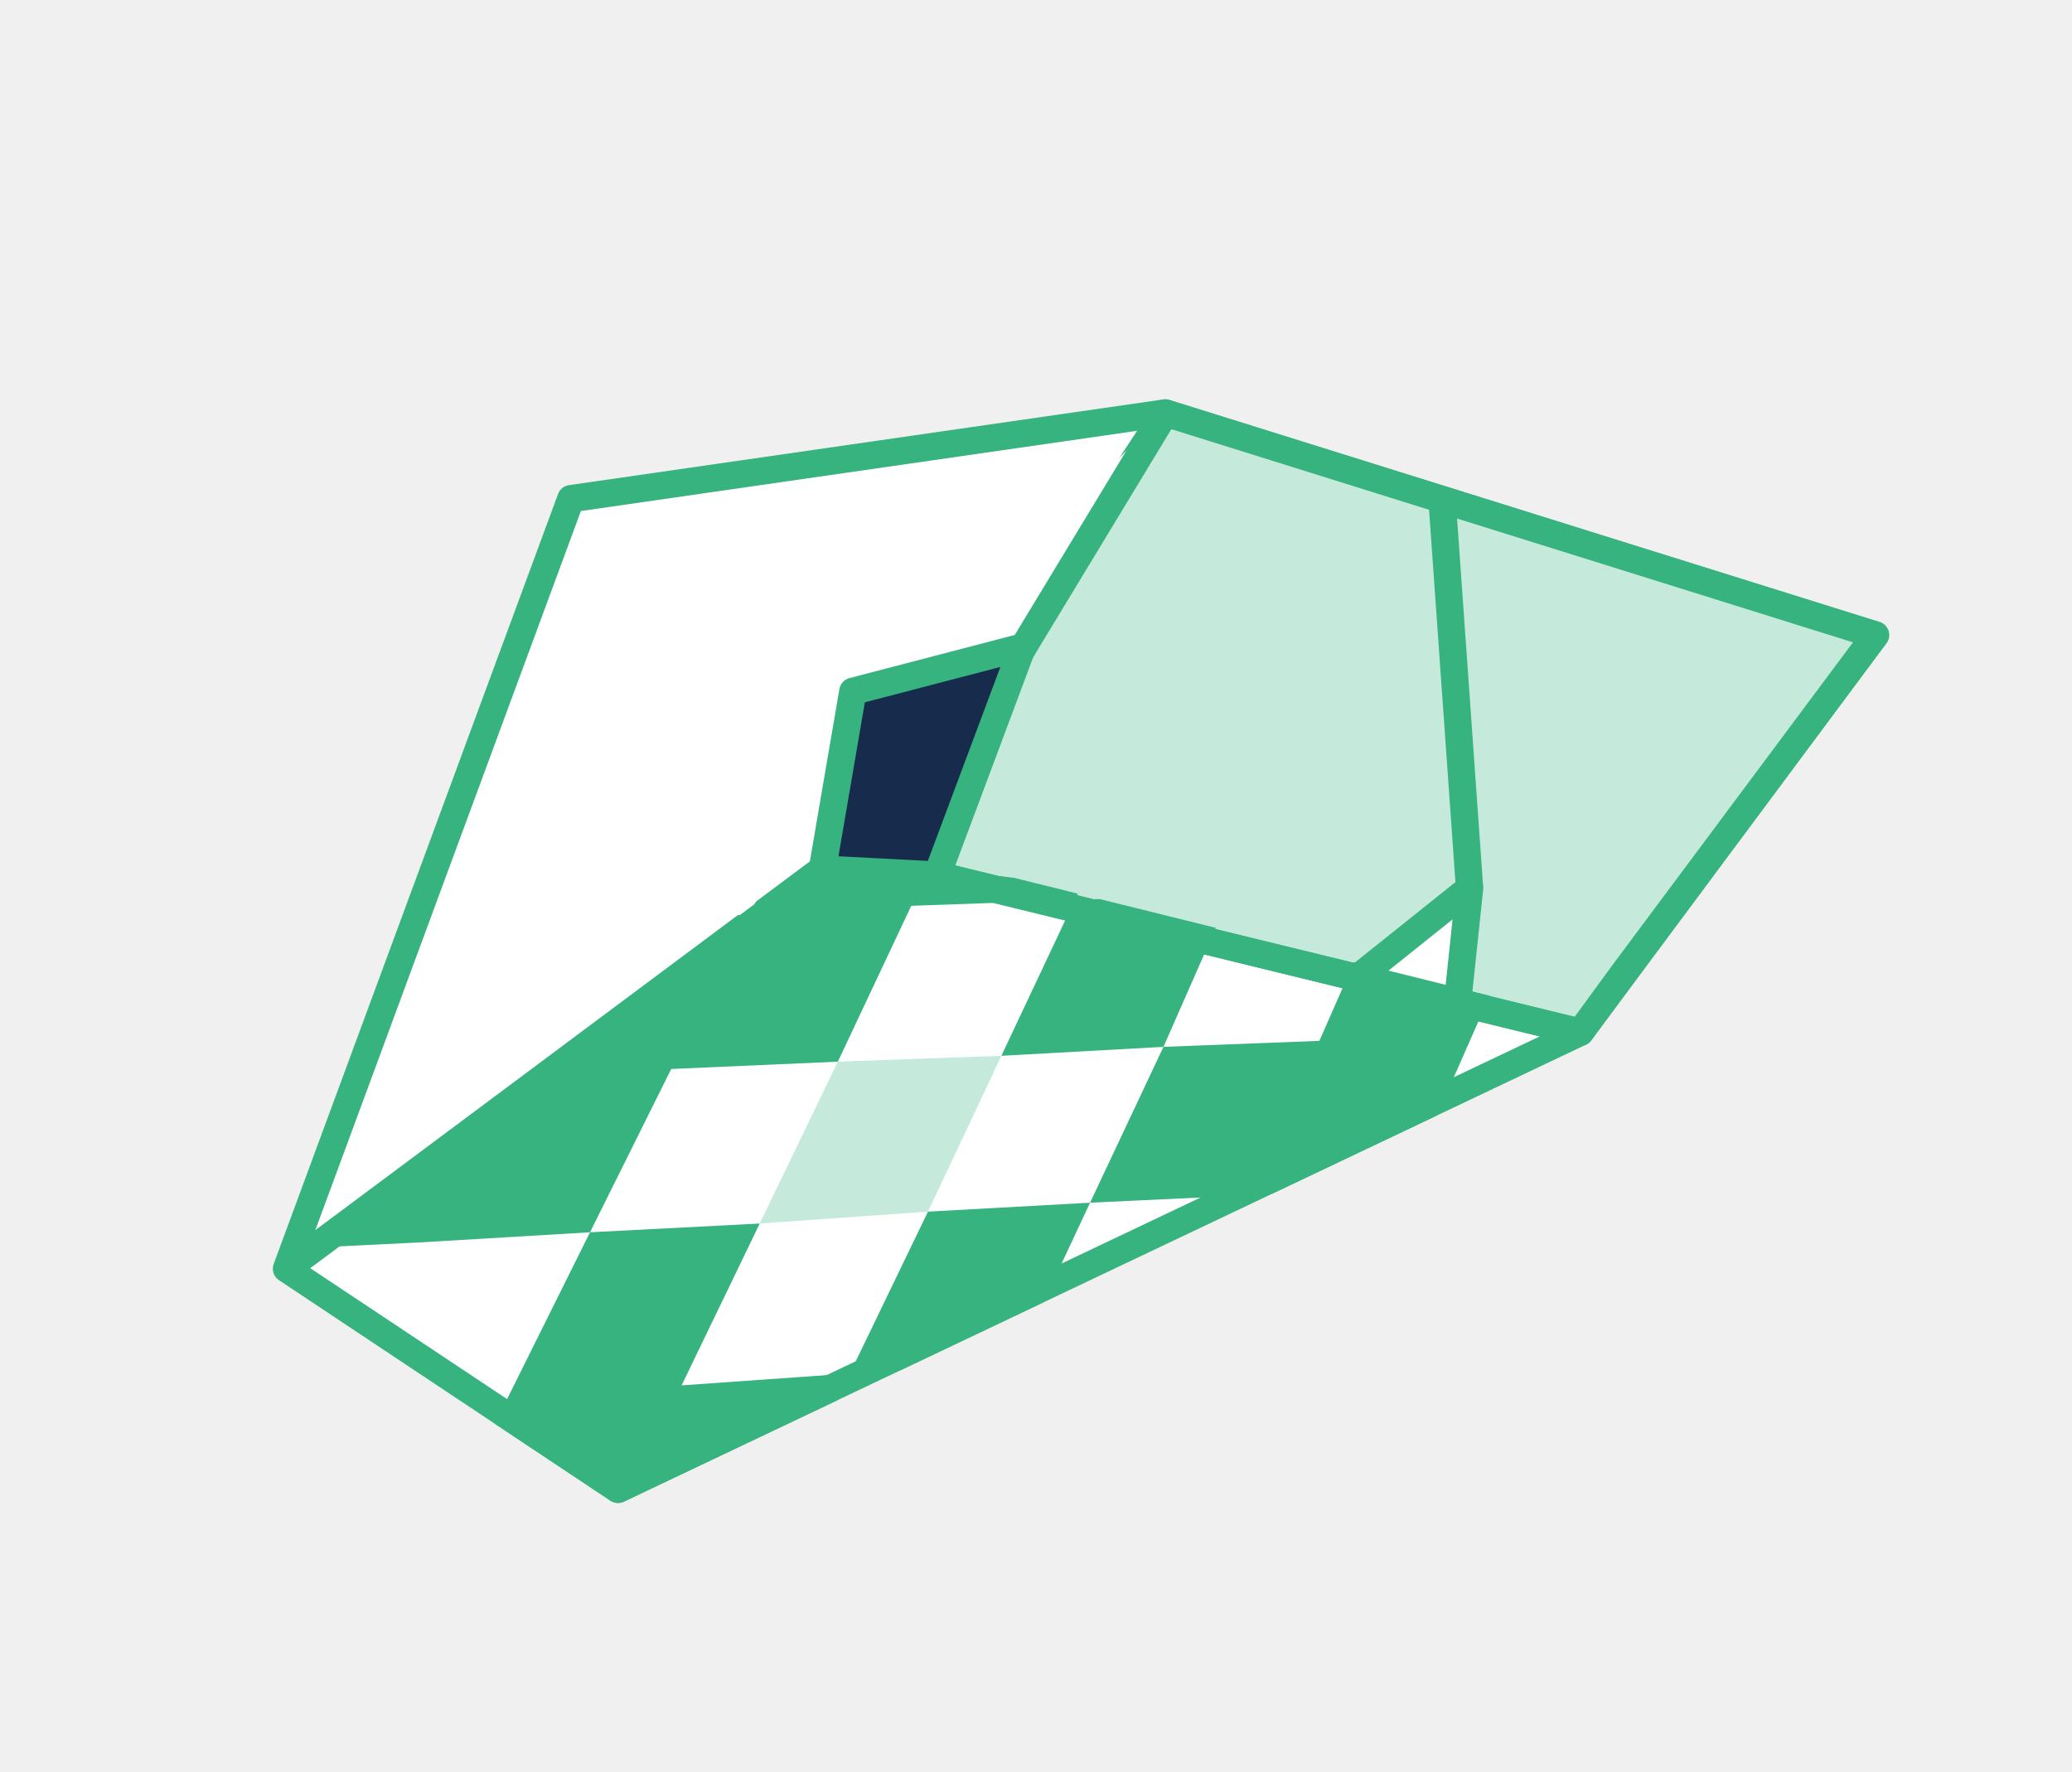
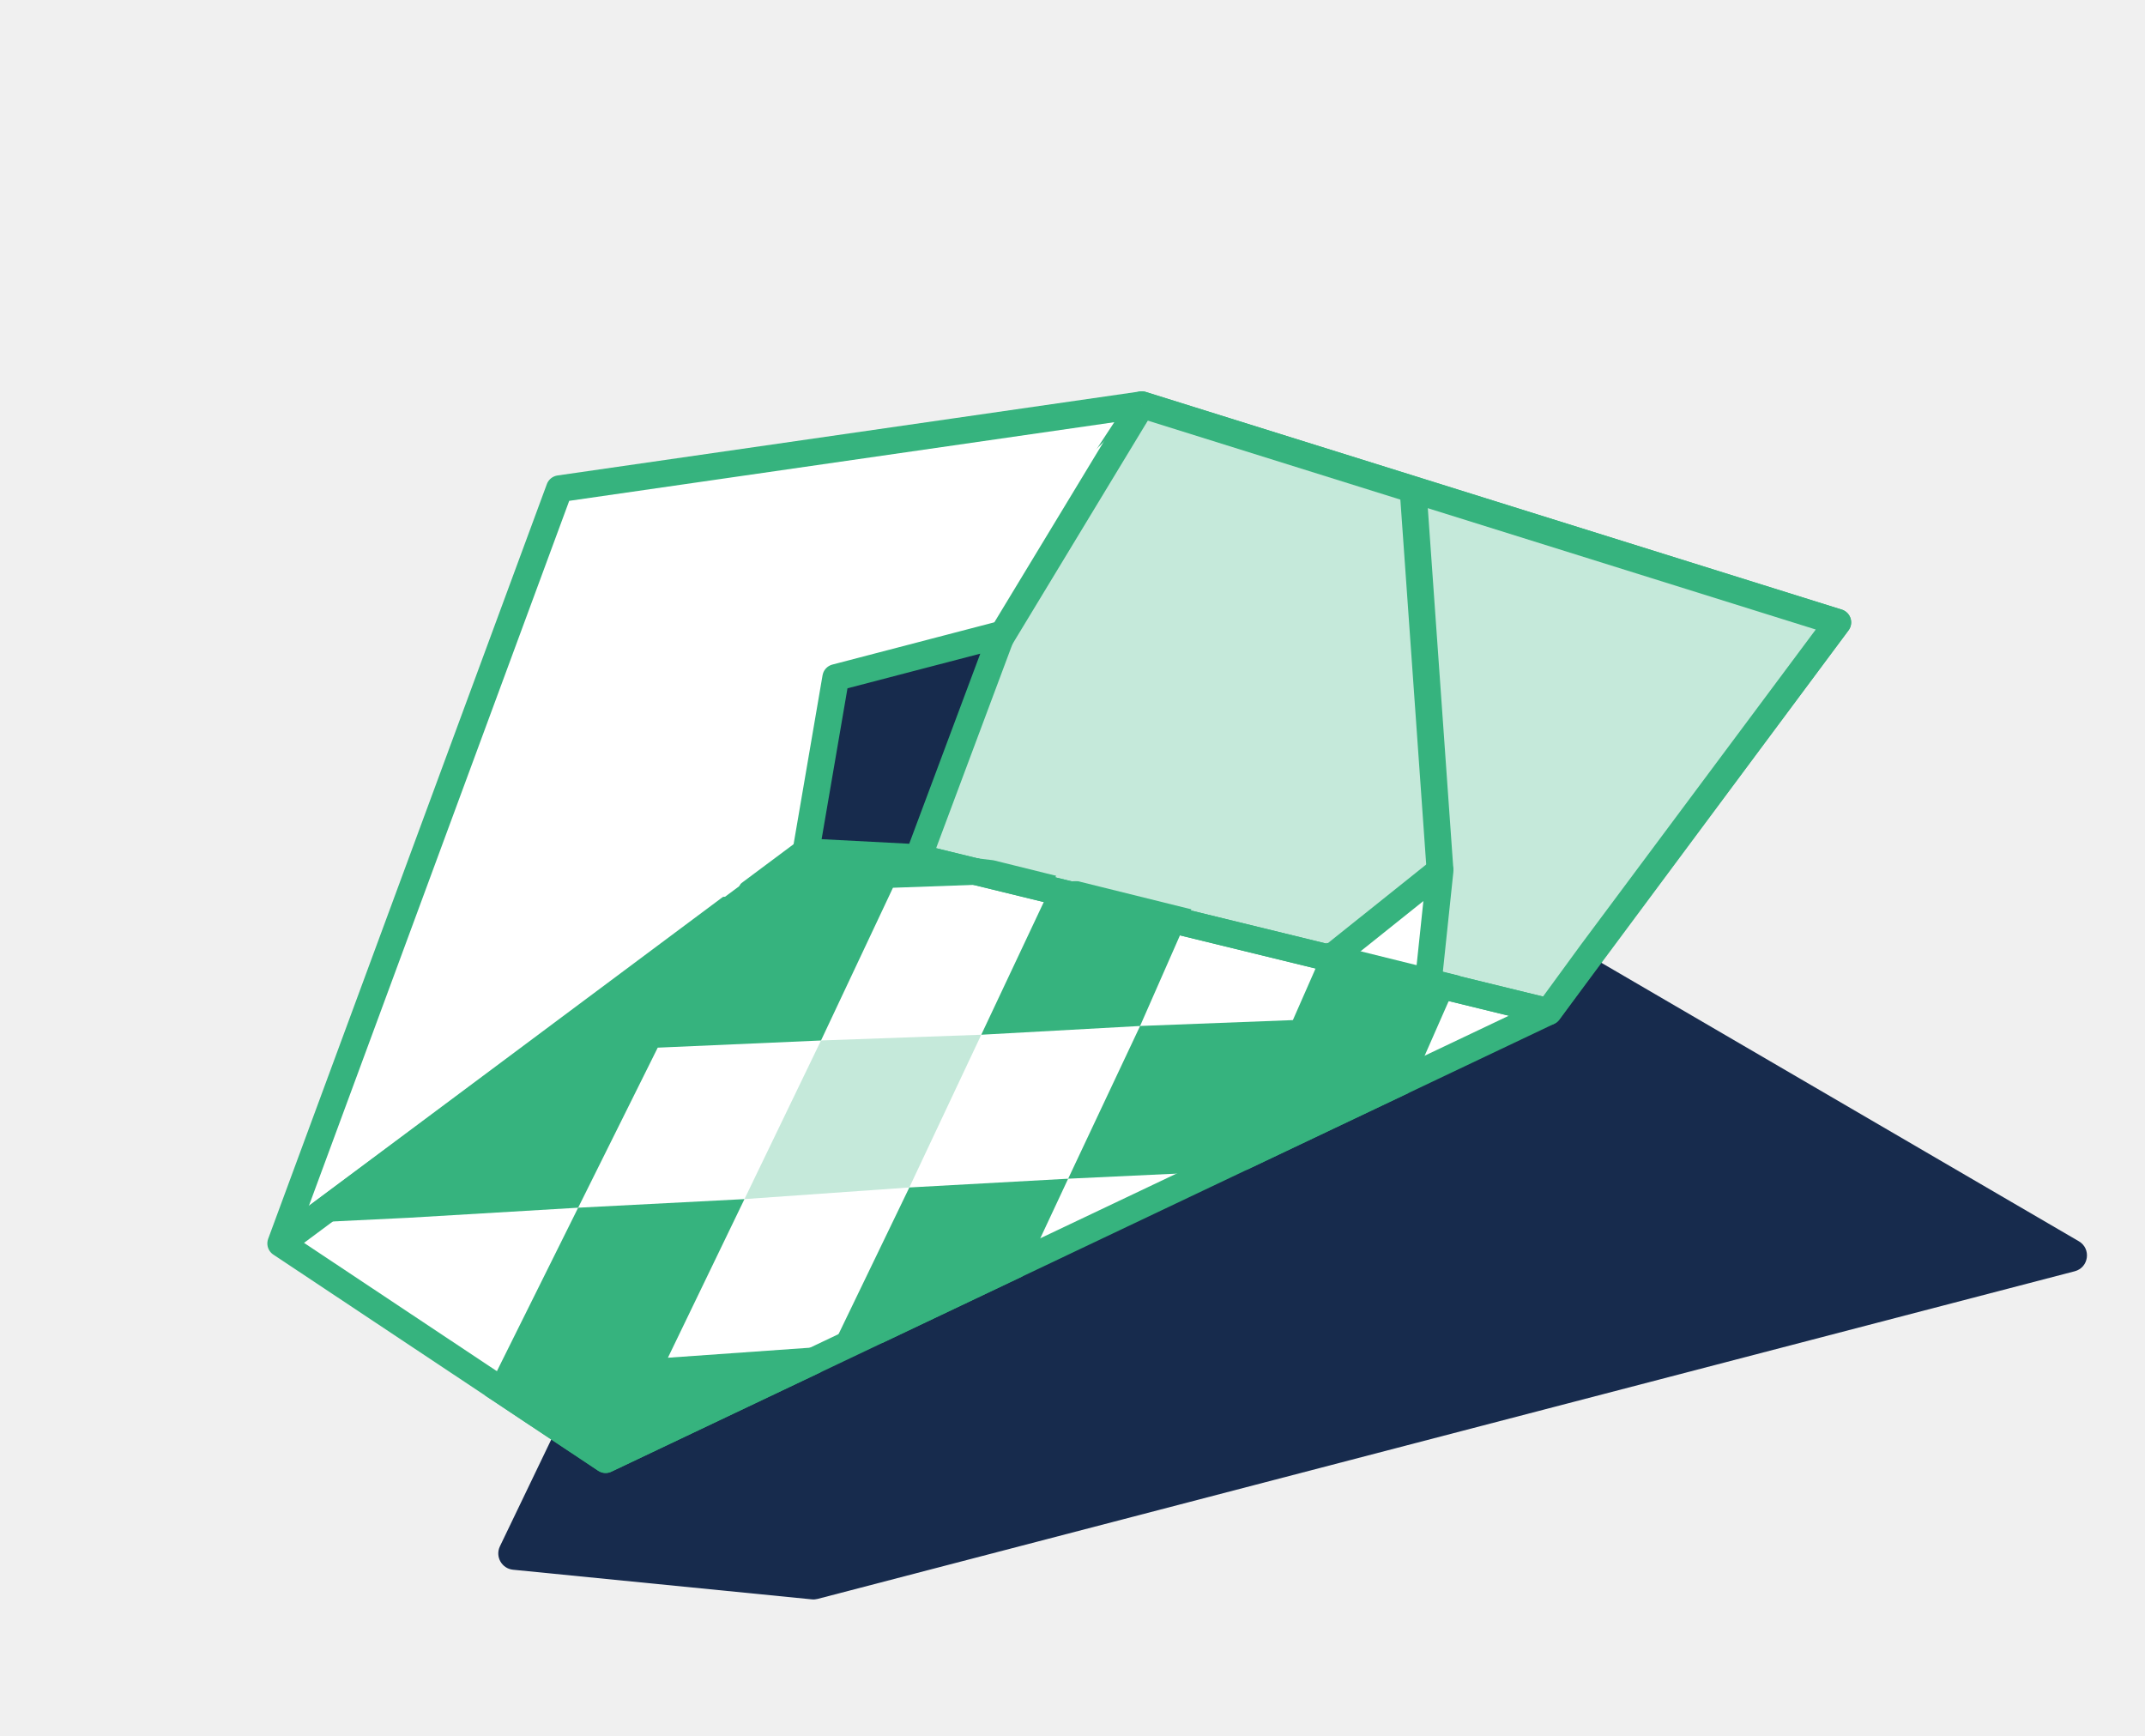
- <svg xmlns="http://www.w3.org/2000/svg" width="124" height="106" viewBox="0 0 124 106" fill="none">
-   <g clip-path="url(#clip0_34_2670)">
+ <svg xmlns="http://www.w3.org/2000/svg" width="131" height="106" viewBox="0 0 131 106" fill="none">
+   <path d="M30.531 94.423L34.542 86.079C34.644 85.867 34.816 85.698 35.03 85.601L95.722 58.067C96.017 57.933 96.358 57.951 96.638 58.114L126.959 75.795C127.73 76.245 127.571 77.402 126.708 77.627L49.934 97.634C49.819 97.664 49.701 97.674 49.583 97.662L31.333 95.852C30.642 95.783 30.23 95.049 30.531 94.423Z" fill="#172B4D" />
+   <g clip-path="url(#clip0_34_2668)">
    <path d="M34.165 29.843L17.145 75.929L36.986 89.127L94.573 61.776L112.237 38.004L69.731 24.713L34.165 29.843Z" fill="white" stroke="#36B37E" stroke-width="1.635" stroke-miterlimit="10" stroke-linejoin="round" />
    <path d="M54.19 48.382L56.083 52.369L94.573 61.776L97.205 58.173L112.237 38.004L69.731 24.713L54.19 48.382Z" fill="#C5E9DA" stroke="#36B37E" stroke-width="1.635" stroke-miterlimit="10" stroke-linejoin="round" />
    <path d="M69.731 24.714L56.342 46.817L17.146 75.93" fill="white" />
    <path d="M69.731 24.714L56.342 46.817L17.146 75.93" stroke="#36B37E" stroke-width="1.635" stroke-miterlimit="10" stroke-linejoin="round" />
    <path d="M49.217 52.011L51.041 41.372L61.185 38.726L56.083 52.369L49.217 52.011Z" fill="#172B4D" stroke="#36B37E" stroke-width="1.635" stroke-miterlimit="10" stroke-linejoin="round" />
    <path d="M94.573 61.776L56.083 52.369" stroke="#36B37E" stroke-width="1.635" stroke-miterlimit="10" stroke-linejoin="round" />
    <path d="M81.258 58.509L87.947 53.16L87.224 60.019L82.103 63.718L81.258 58.509Z" fill="white" stroke="#36B37E" stroke-width="1.635" stroke-miterlimit="10" stroke-linejoin="round" />
    <path d="M87.947 53.16L86.298 29.875" stroke="#36B37E" stroke-width="1.635" stroke-miterlimit="10" stroke-linejoin="round" />
-     <mask id="mask0_34_2670" style="mask-type:alpha" maskUnits="userSpaceOnUse" x="16" y="51" width="80" height="39">
+     <mask id="mask0_34_2668" style="mask-type:alpha" maskUnits="userSpaceOnUse" x="16" y="51" width="80" height="39">
      <path d="M17.146 75.929L49.217 52.01L60.524 53.336L94.573 61.776L90.439 63.739L36.986 89.127L17.146 75.929Z" fill="white" stroke="#36B37E" stroke-width="1.635" stroke-miterlimit="10" stroke-linejoin="round" />
    </mask>
-     <g mask="url(#mask0_34_2670)">
+     <g mask="url(#mask0_34_2668)">
      <path d="M50.141 63.535L54.534 54.209L64.322 53.859L68.434 44.893L59.103 45.252L63.4 36.199L53.797 36.462L49.5 45.515L44.835 54.744L34.775 54.998L30.012 64.499L19.583 64.927L14.355 74.876L24.968 74.36L35.309 73.746L40.169 63.973L50.141 63.535Z" fill="#36B37E" />
      <path d="M59.928 63.184L69.628 62.649L73.653 53.499L64.322 53.858L59.928 63.184Z" fill="#36B37E" />
      <path d="M45.466 73.22L55.535 72.51L59.928 63.184L50.141 63.534L45.466 73.22Z" fill="#C5E9DA" />
      <path d="M50.86 82.196L60.744 81.573L65.235 71.975L55.535 72.51L50.86 82.196Z" fill="#36B37E" />
      <path d="M40.791 82.907L45.466 73.221L35.309 73.746L30.45 83.52L25.397 93.838L35.835 92.952L46.176 92.339L50.86 82.196L40.791 82.907Z" fill="#36B37E" />
      <path d="M72.633 36.111L68.434 44.893L77.764 44.533L73.653 53.499L82.983 53.139L86.91 44.261L90.741 35.655L81.779 35.84L85.697 27.418L89.431 19.084L80.654 19.181L76.736 27.602L67.502 27.69L63.4 36.199L72.633 36.111Z" fill="#36B37E" />
      <path d="M69.628 62.649L65.235 71.975L74.75 71.528L84.178 70.896L88.202 61.746L92.129 52.867L82.983 53.139L78.959 62.29L69.628 62.649Z" fill="#36B37E" />
      <path d="M66.226 90.733L70.629 80.951L60.744 81.573L56.342 91.356L66.226 90.733Z" fill="#36B37E" />
      <path d="M41.492 102.481L51.658 101.498L56.342 91.356L46.176 92.338L41.492 102.481Z" fill="#36B37E" />
    </g>
  </g>
  <defs>
-     <clipPath id="clip0_34_2670">
+     <clipPath id="clip0_34_2668">
      <rect width="105.273" height="67.185" fill="white" transform="translate(0 45.165) rotate(-25.4057)" />
    </clipPath>
  </defs>
</svg>
